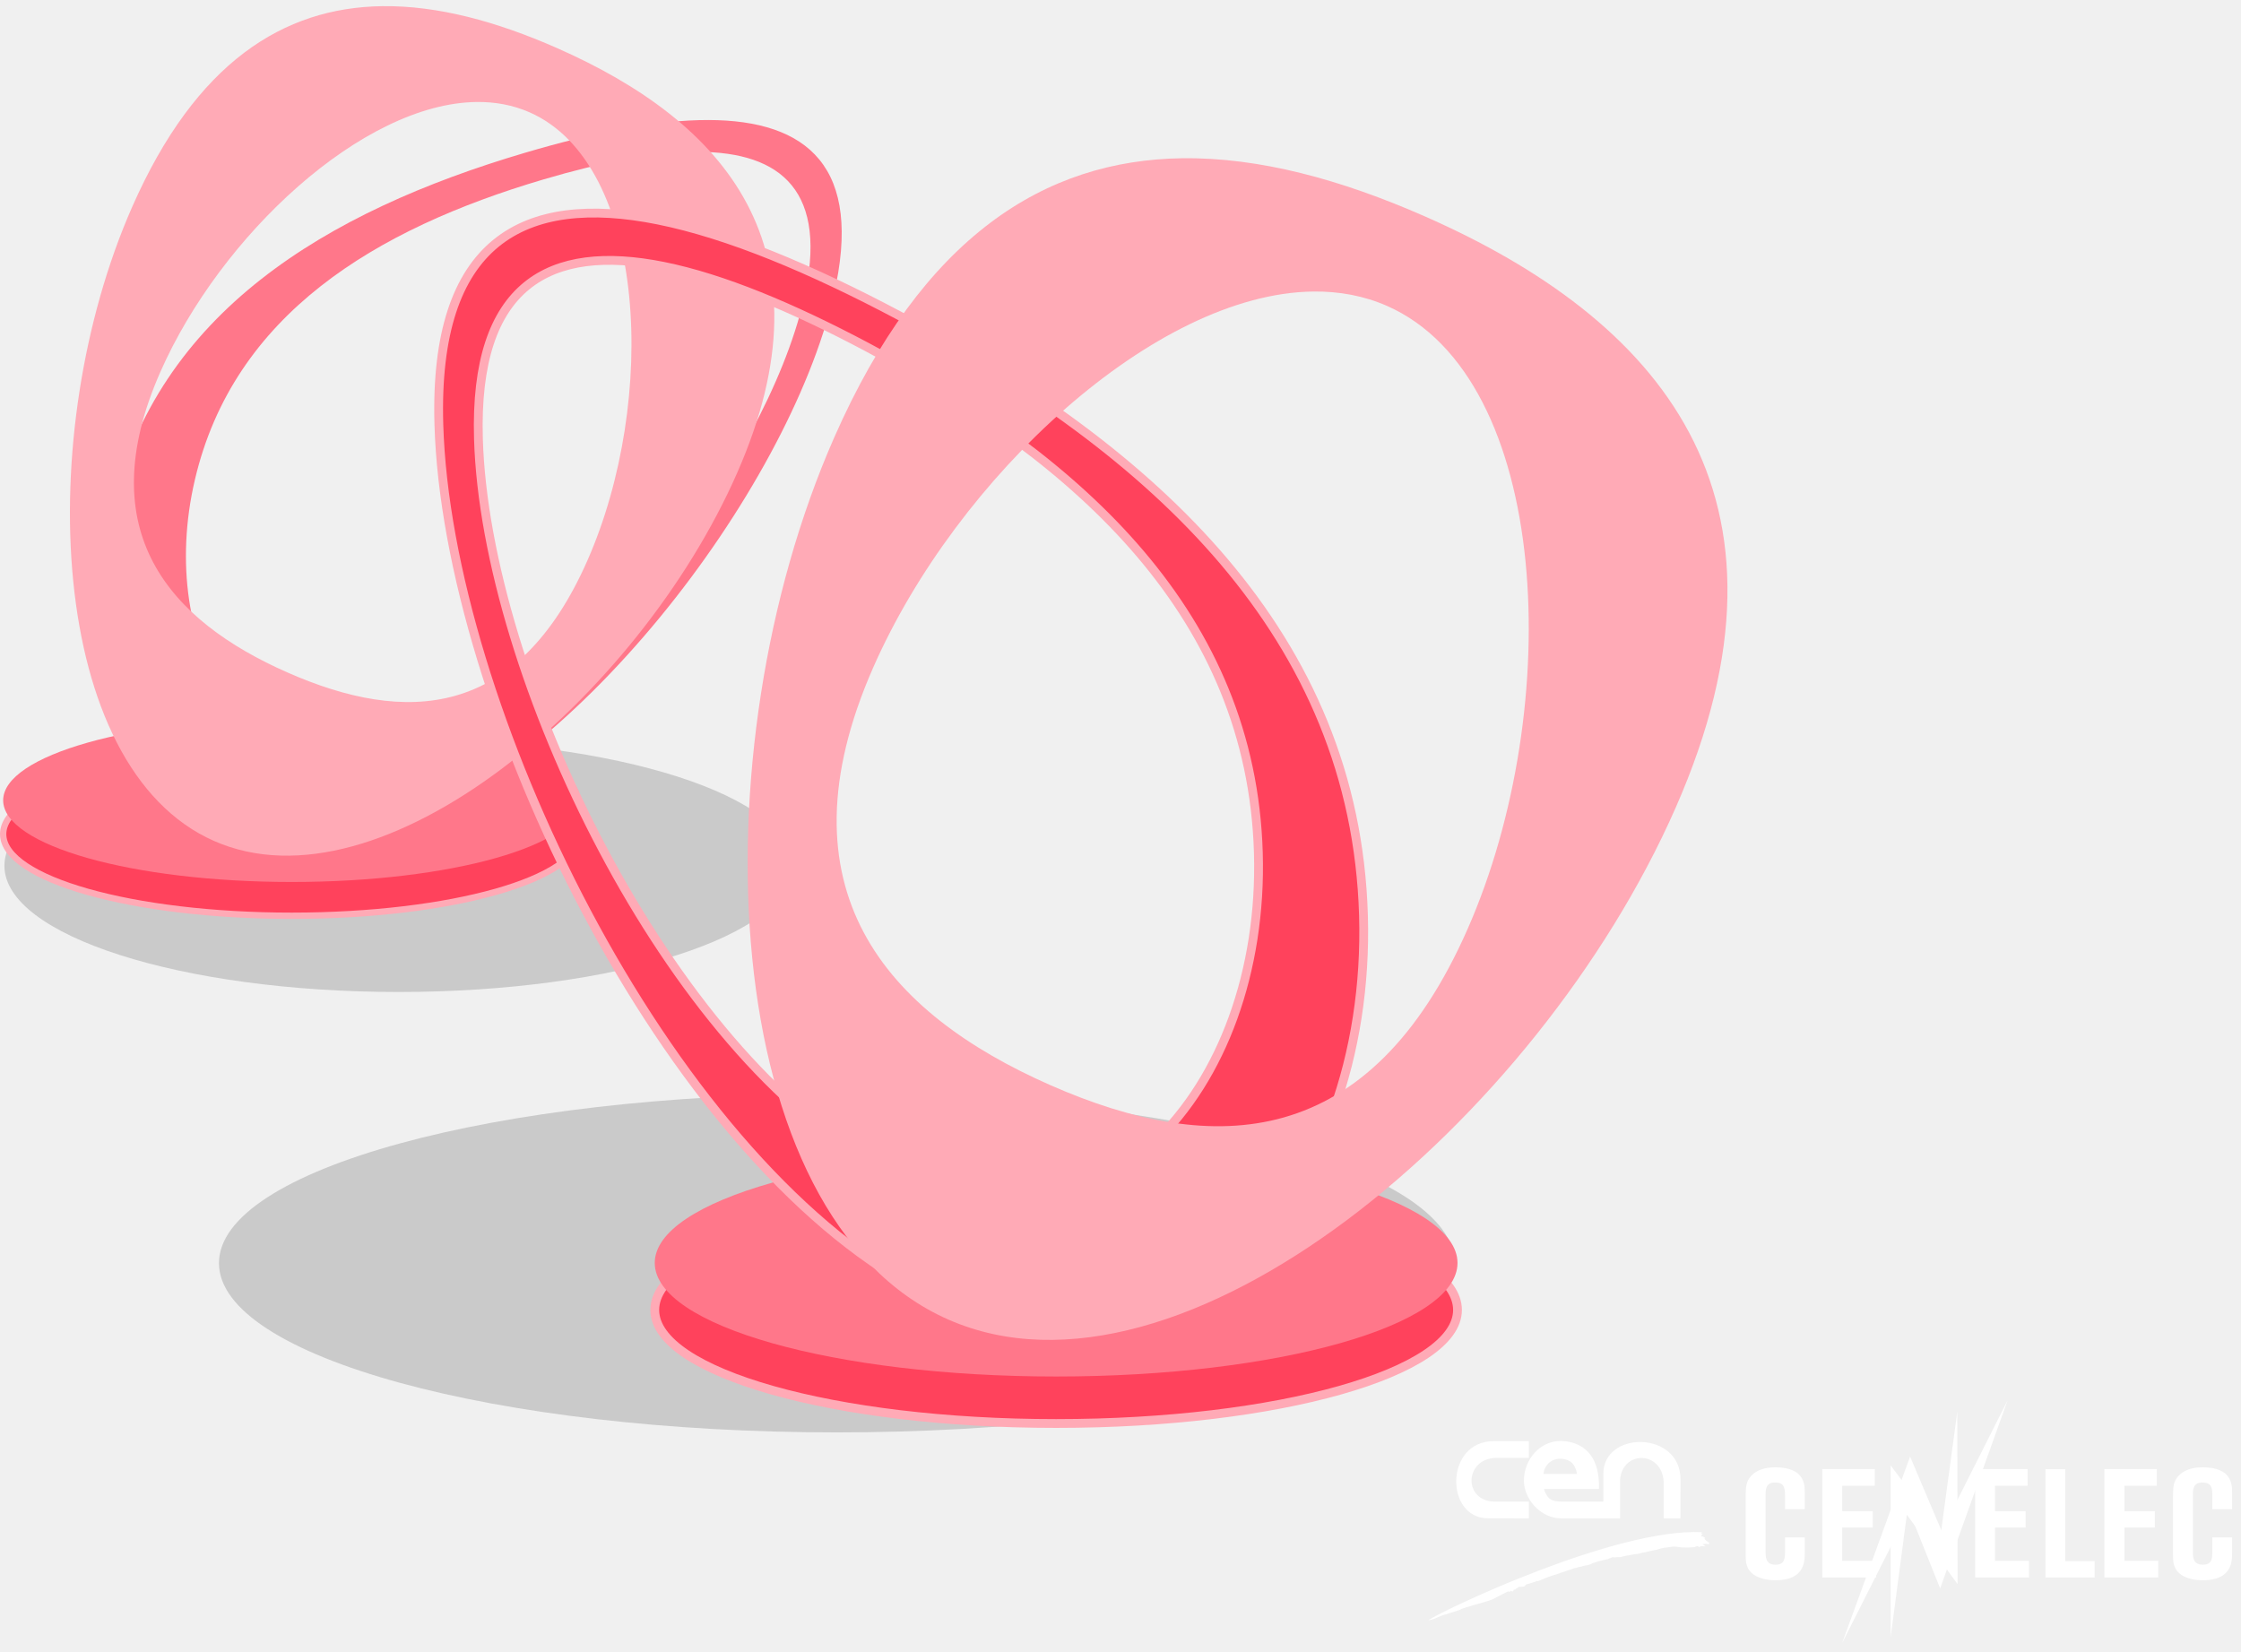
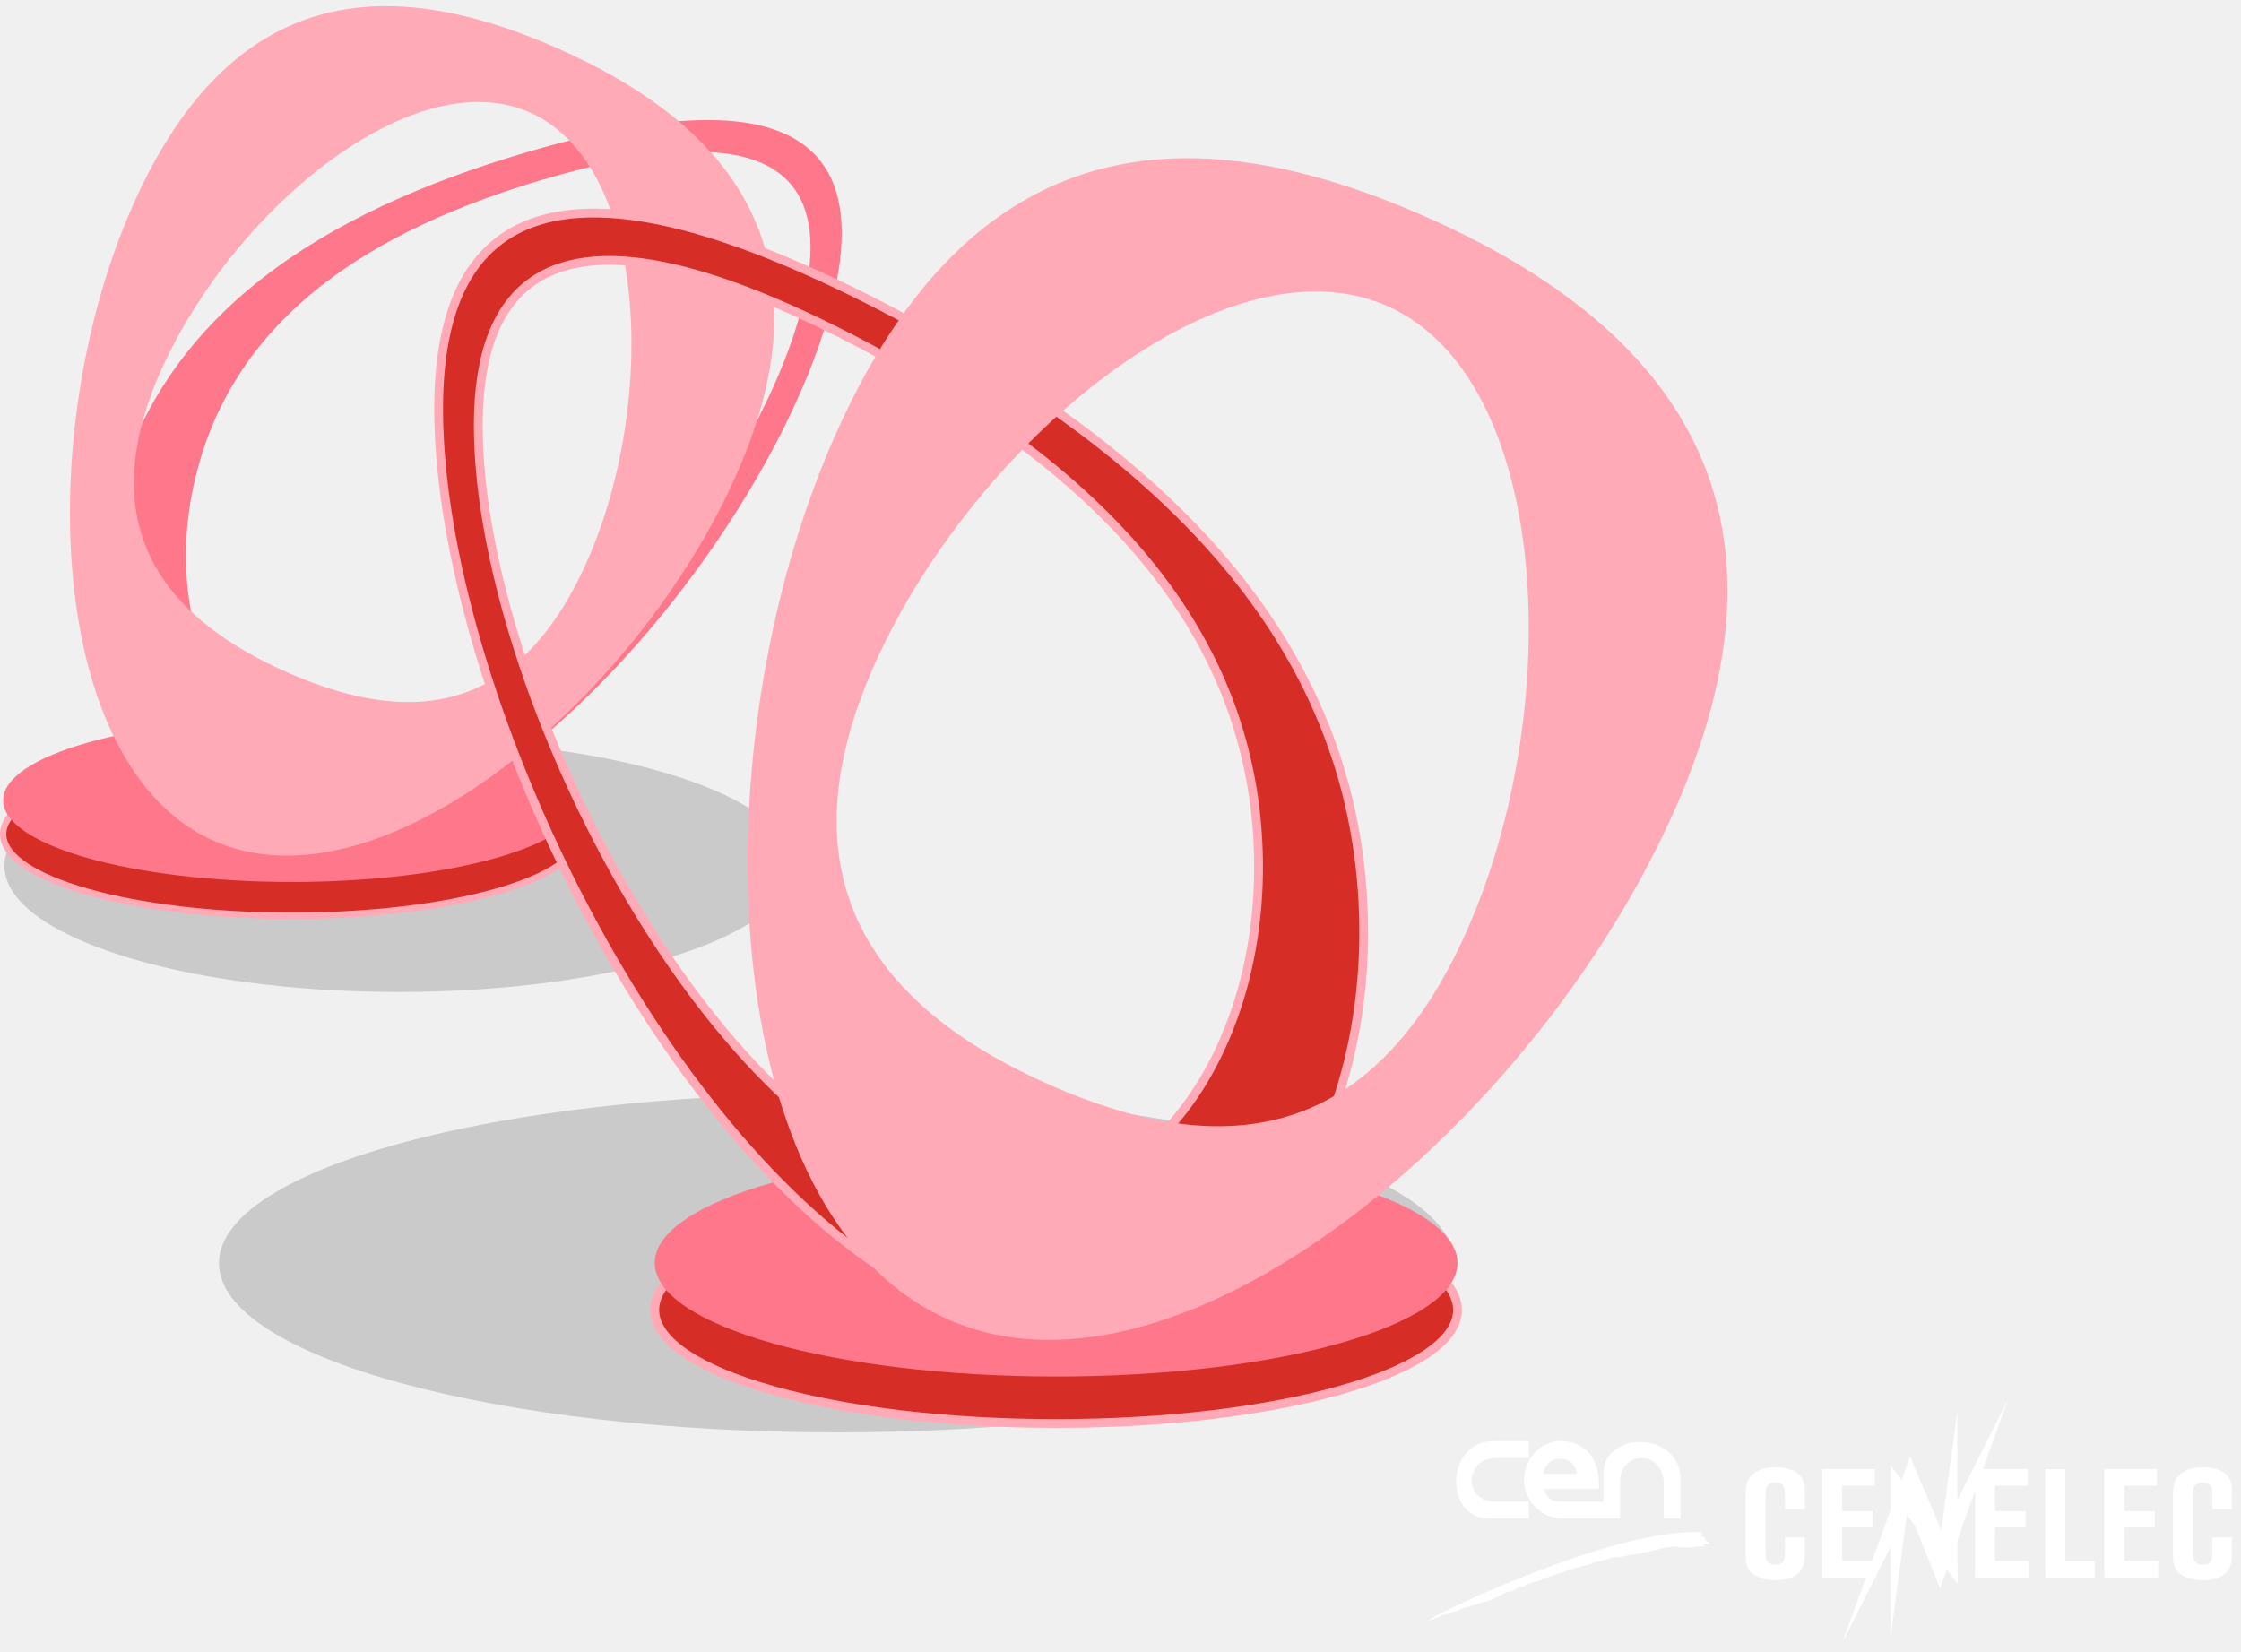
<svg xmlns="http://www.w3.org/2000/svg" width="177.098mm" height="130.541mm" viewBox="0 0 177.098 130.541" version="1.1" id="svg5">
  <defs id="defs2" />
  <g id="layer1" transform="translate(-361.9576,-169.272)">
    <g id="g2767">
      <ellipse style="opacity:0.2;fill:#333333;stroke-width:4" id="path2761" cx="393.456" cy="237.694" rx="31.149" ry="9.975" />
      <ellipse style="opacity:0.2;fill:#333333;stroke-width:4.124" id="path2763" cx="428.084" cy="269.096" rx="48.823" ry="13.378" />
    </g>
    <g id="g2506" style="stroke-width:0.1;stroke-dasharray:none" transform="translate(284.9552,94.36926)">
-       <ellipse style="fill:#ff425c;fill-opacity:1;stroke:#ffaab6;stroke-width:0.5;stroke-linecap:round;stroke-linejoin:round;stroke-dasharray:none;stroke-opacity:1" id="path7480-4" cx="100.055" cy="140.823" rx="22.803" ry="6.452" />
+       <ellipse style="fill:#d62d26;fill-opacity:1;stroke:#ffaab6;stroke-width:0.5;stroke-linecap:round;stroke-linejoin:round;stroke-dasharray:none;stroke-opacity:1" id="path7480-4" cx="100.055" cy="140.823" rx="22.803" ry="6.452" />
      <ellipse style="fill:#ff778a;fill-opacity:1;stroke:none;stroke-width:0.1;stroke-linecap:round;stroke-linejoin:round;stroke-dasharray:none;stroke-opacity:1" id="path7480" cx="100.055" cy="138.153" rx="22.803" ry="6.452" />
      <path id="path2744-6-3-0-6-5" style="fill:#ff778a;fill-opacity:1;stroke:none;stroke-width:0.1;stroke-linecap:round;stroke-linejoin:round;stroke-dasharray:none;stroke-opacity:1" d="m 132.998,84.388 c -4.085,-0.01 -9.086,0.985 -14.5,2.585 -15.75,4.653 -29.028,12.65 -32.654,28.133 -3.626,15.483 4.726,30.563 20.476,25.911 15.75,-4.653 32.933,-27.277 36.56,-42.76 2.38,-10.161 -2.082,-13.849 -9.881,-13.869 z m -0.818,2.515 c 6.579,0.017 10.342,3.128 8.334,11.698 -3.059,13.06 -17.553,32.143 -30.838,36.068 -13.285,3.925 -20.33,-8.795 -17.272,-21.855 3.059,-13.06 14.259,-19.805 27.544,-23.73 4.567,-1.349 8.786,-2.19 12.232,-2.181 z" />
      <path id="path2744-6-3-0-6" style="fill:#ffaab6;fill-opacity:1;stroke:none;stroke-width:0.1;stroke-linecap:round;stroke-linejoin:round;stroke-dasharray:none;stroke-opacity:1" d="m 107.217,75.39 c -7.805,0.106 -14.74,4.433 -19.772,15.87 -7.855,17.853 -6.719,44.299 6.482,50.108 13.201,5.808 33.467,-11.221 41.322,-29.073 7.855,-17.853 -1.057,-27.799 -14.258,-33.607 -4.744,-2.087 -9.396,-3.356 -13.774,-3.297 z m 7.447,7.573 c 1.47,-0.018 2.88,0.241 4.191,0.818 9.324,4.103 10.127,22.784 4.579,35.394 -5.549,12.61 -14.372,12.983 -23.696,8.881 C 90.413,123.953 84.118,116.927 89.666,104.317 94.435,93.48 105.678,83.072 114.663,82.963 Z" />
    </g>
    <g id="g2554" style="stroke-width:0.1;stroke-dasharray:none" transform="matrix(1.391015,0,0,1.391015,306.2418,76.90886)">
-       <ellipse style="fill:#ff425c;fill-opacity:1;stroke:#ffaab6;stroke-width:0.5;stroke-linecap:round;stroke-linejoin:round;stroke-dasharray:none;stroke-opacity:1" id="path7480-4-8" cx="100.055" cy="140.823" rx="22.803" ry="6.452" />
+       <ellipse style="fill:#d62d26;fill-opacity:1;stroke:#ffaab6;stroke-width:0.5;stroke-linecap:round;stroke-linejoin:round;stroke-dasharray:none;stroke-opacity:1" id="path7480-4-8" cx="100.055" cy="140.823" rx="22.803" ry="6.452" />
      <ellipse style="fill:#ff778a;fill-opacity:1;stroke:none;stroke-width:0.1;stroke-linecap:round;stroke-linejoin:round;stroke-dasharray:none;stroke-opacity:1" id="path7480-1" cx="100.055" cy="138.153" rx="22.803" ry="6.452" />
-       <path id="path2744-6-3-0-6-5-2" style="fill:#ff425c;fill-opacity:1;stroke:#ffaab6;stroke-width:0.5;stroke-linecap:round;stroke-linejoin:round;stroke-dasharray:none;stroke-opacity:1" d="m 77.435,78.901 c 4.005,0.805 8.707,2.778 13.693,5.425 14.506,7.7 25.922,18.185 26.388,34.08 0.466,15.895 -10.727,29.007 -25.232,21.306 -14.506,-7.7 -26.832,-33.297 -27.297,-49.192 -0.306,-10.431 4.802,-13.155 12.448,-11.619 z m 0.3,2.627 c -6.45,-1.296 -10.758,1.003 -10.5,9.801 0.393,13.408 10.79,34.998 23.026,41.493 12.235,6.495 21.676,-4.564 21.283,-17.972 C 111.151,101.443 101.522,92.6 89.286,86.104 85.08,83.872 81.113,82.207 77.735,81.528 Z" />
+       <path id="path2744-6-3-0-6-5-2" style="fill:#d62d26;fill-opacity:1;stroke:#ffaab6;stroke-width:0.5;stroke-linecap:round;stroke-linejoin:round;stroke-dasharray:none;stroke-opacity:1" d="m 77.435,78.901 c 4.005,0.805 8.707,2.778 13.693,5.425 14.506,7.7 25.922,18.185 26.388,34.08 0.466,15.895 -10.727,29.007 -25.232,21.306 -14.506,-7.7 -26.832,-33.297 -27.297,-49.192 -0.306,-10.431 4.802,-13.155 12.448,-11.619 z m 0.3,2.627 c -6.45,-1.296 -10.758,1.003 -10.5,9.801 0.393,13.408 10.79,34.998 23.026,41.493 12.235,6.495 21.676,-4.564 21.283,-17.972 C 111.151,101.443 101.522,92.6 89.286,86.104 85.08,83.872 81.113,82.207 77.735,81.528 Z" />
      <path id="path2744-6-3-0-6-1" style="fill:#ffaab6;fill-opacity:1;stroke:none;stroke-width:0.1;stroke-linecap:round;stroke-linejoin:round;stroke-dasharray:none;stroke-opacity:1" d="m 107.217,75.39 c -7.805,0.106 -14.74,4.433 -19.772,15.87 -7.855,17.853 -6.719,44.299 6.482,50.108 13.201,5.808 33.467,-11.221 41.322,-29.073 7.855,-17.853 -1.057,-27.799 -14.258,-33.607 -4.744,-2.087 -9.396,-3.356 -13.774,-3.297 z m 7.447,7.573 c 1.47,-0.018 2.88,0.241 4.191,0.818 9.324,4.103 10.127,22.784 4.579,35.394 -5.549,12.61 -14.372,12.983 -23.696,8.881 C 90.413,123.953 84.118,116.927 89.666,104.317 94.435,93.48 105.678,83.072 114.663,82.963 Z" />
    </g>
    <g id="g19572" transform="matrix(0.1083753,0,0,0.1083753,474.549,279.9486)">
      <g id="layer" transform="translate(0.00315972)" style="fill:#ffffff">
        <path class="cls-3" d="m 50.05,89.94 c -31.41,0 -31.58,-56.27 4.24,-56.27 H 79.9 V 45.9 H 55.66 C 33.15,46.55 31.94,76.79 54.16,77.77 H 79.9 V 90 Z" transform="translate(-3.97,-4)" id="path700" style="fill:#ffffff" />
        <path class="cls-3" d="m 190.48,61.66 c 0,-35.82 -56.27,-35.69 -56.27,-4.24 v 20.35 h -30.53 c -6.89,-0.16 -9.76,-1.37 -12.43,-8 A 4.41,4.41 0 0 1 91,68.57 h 40 c 0.94,-29.94 -17.55,-35 -28.15,-35 C 88.3,33.57 76.29,46.75 76.29,62.51 76.27,75.29 87.85,90 103.64,90 h 42.77 V 61.56 c 2.06,-21.27 30.27,-20.78 31.8,1.5 V 90 h 12.2 z M 91,55.17 c 4,-12 18.4,-9.86 21.79,-3.82 a 16.17,16.17 0 0 1 2.19,6.23 H 90.51 Z" transform="translate(-3.97,-4)" id="path702" style="fill:#ffffff" />
        <path class="cls-3" d="m 28.75,157 c 5.74,-2.9 18.26,-5.38 24.49,-7.92 1.44,-0.75 8,-4.05 9.6,-4.93 0.65,-0.36 1.46,-0.42 2,-1 0.16,-0.19 0.42,0.36 0.52,0.43 0.58,0.22 0.88,-0.59 1.37,-0.89 0,0.2 0.23,0.3 0.16,0.49 a 0.85,0.85 0 0 1 1,0.07 c 0.26,0.16 0.45,-0.2 0.62,-0.36 0.17,-0.16 0.09,-0.75 0.45,-0.88 0.36,-0.13 0.88,0 1.27,-0.23 a 0.61,0.61 0 0 0 0.33,-0.68 c 1.18,0 1,-0.92 2.09,-1.15 a 24.27,24.27 0 0 0 2.8,-0.16 3.56,3.56 0 0 1 0.79,-0.1 c 0.81,-0.19 1.27,-1.4 2.08,-1.66 a 9.56,9.56 0 0 0 2.42,-0.62 9.27,9.27 0 0 1 1.69,-0.49 c 0.27,-0.1 0.53,-0.23 0.79,-0.33 0.26,-0.1 0.58,0 0.88,-0.13 0.3,-0.13 0.81,-0.48 1.24,-0.68 a 2.83,2.83 0 0 1 0.78,-0.1 c 0,0.1 0.07,0.2 0.13,0.16 0.91,-0.22 7.28,-3 8.16,-3.29 0.49,-0.16 16.7,-5.38 17.74,-5.94 0.65,-0.36 2.35,-0.42 3.07,-0.81 a 4.8,4.8 0 0 1 1.66,-0.43 12.19,12.19 0 0 0 1.4,-0.42 c -2.38,0.62 -1.46,0.68 2.35,-0.52 0.49,-0.17 1,0 1.67,-0.2 a 14.42,14.42 0 0 0 4.27,-1.66 18.26,18.26 0 0 1 2.19,-0.62 14,14 0 0 1 2.28,-0.72 c 0.26,0 3.2,-0.91 6.49,-1.56 0.16,0 1.34,-0.56 1.53,-0.66 0.82,-0.36 0.36,0.07 1.18,-0.49 0.55,-0.36 1.82,0 2.54,-0.06 0.13,0 0.78,-0.1 0.91,-0.13 0.92,-0.2 1,0 1.9,0 a 7.35,7.35 0 0 0 2.64,-0.49 c 2.64,-0.78 4.63,-0.82 7.31,-1.44 2.12,-0.49 3.71,-0.32 5.61,-0.94 3,-1 1.17,-0.07 4.47,-1 2.28,-0.65 4.66,-1 6.94,-1.5 2.28,-0.5 4.83,-1.66 8.65,-1.86 0.45,0 3.29,-0.45 3.75,-0.52 1.83,-0.16 4.73,0.46 6.49,0.59 a 65.77,65.77 0 0 0 8.74,-0.16 c 2.65,-0.2 -0.58,-0.2 2.19,-0.69 1,-0.2 3.49,1.47 2.71,0.95 -1.77,-1.18 1.24,-1.08 3.29,-0.82 1.14,0.13 -2.67,-1.79 -1.53,-1.73 0.94,0.07 1.89,-0.36 2.74,-0.13 0.52,0.13 1.24,0.39 1.6,0.1 0.52,-0.42 0.16,-1.37 -0.69,-1.44 -0.19,0 -0.19,-0.26 -0.26,-0.32 a 4.79,4.79 0 0 1 -2,-1.73 c -0.13,-0.26 -0.45,-0.13 -0.62,-0.33 0.59,0.1 1,-0.42 0.56,-0.81 a 3.9,3.9 0 0 0 -2.45,-1 c -0.16,0 -0.29,-0.2 -0.46,-0.33 a 0.56,0.56 0 0 0 0.46,-0.16 c 0.33,-0.33 0.2,-0.85 0.42,-1.21 0.1,-0.13 0.43,0 0.53,-0.29 -0.39,-0.13 -0.92,0.16 -1.24,-0.26 0.36,-0.17 0.68,-0.75 0.78,-0.75 C 143.11,97 18.8,156.25 6.53,164.25 c 2.91,-0.23 5.06,-1.31 7.67,-2.42 4.76,-2 2.35,-0.85 7.4,-2.61 z" transform="translate(-3.97,-4)" id="path704" style="fill:#ffffff" />
      </g>
      <polygon class="cls-4" points="353.91,40.93 304.32,177 353.12,80.29 375.84,137.08 424.98,0 376.96,95.25 " id="polygon707" transform="translate(0.00315972)" style="fill:#ffffff" />
      <polygon class="cls-1" points="339.74,47.34 376.4,96.48 388.32,8.43 388.54,133.93 351.55,83.33 339.74,172.61 " id="polygon709" transform="translate(0.00315972)" style="fill:#ffffff" />
      <path class="cls-1" d="m 262.713,79.05 v -10 c 0,-6 -1,-9.23 -7.43,-9.23 -6.43,0 -6.74,5.07 -6.74,8.66 v 42.29 c 0,4.72 0.78,9 7.31,9 6.86,0 6.86,-5 6.86,-9.67 V 99.86 h 14.39 V 111 c 0,6.41 0,20.13 -21.48,20.13 -4.16,0 -10.68,-0.79 -15.29,-3.82 -6.3,-4.16 -6.3,-10.24 -6.3,-14.62 v -43 c 0,-6.41 0.34,-10.68 3.94,-14.62 5.73,-6.18 14.61,-6.3 17.65,-6.3 21.48,0 21.48,12.71 21.48,18.33 v 12.18 h -14.39 z" id="path711" style="fill:#ffffff" />
      <polygon class="cls-1" points="304.43,92.66 304.43,116.95 329.17,116.95 329.17,129.09 289.92,129.09 289.92,50.04 328.16,50.04 328.16,62.19 304.43,62.19 304.43,80.74 326.69,80.74 326.69,92.66 " id="polygon713" transform="translate(0.00315972)" style="fill:#ffffff" />
      <polygon class="cls-1" points="415.87,92.66 415.87,116.95 440.61,116.95 440.61,129.09 401.36,129.09 401.36,50.04 439.6,50.04 439.6,62.19 415.87,62.19 415.87,80.74 438.14,80.74 438.14,92.66 " id="polygon715" transform="translate(0.00315972)" style="fill:#ffffff" />
      <polygon class="cls-1" points="467.04,50.15 467.04,117.17 488.51,117.17 488.51,129.09 452.64,129.09 452.64,50.15 " id="polygon717" transform="translate(0.00315972)" style="fill:#ffffff" />
      <polygon class="cls-1" points="510.22,92.66 510.22,116.95 534.85,116.95 534.85,129.09 495.6,129.09 495.6,50.04 533.83,50.04 533.83,62.19 510.22,62.19 510.22,80.74 532.37,80.74 532.37,92.66 " id="polygon719" transform="translate(0.00315972)" style="fill:#ffffff" />
      <path class="cls-1" d="m 574.313,79.05 v -10 c 0,-6 -1,-9.23 -7.42,-9.23 -6.42,0 -6.75,5.07 -6.75,8.66 v 42.29 c 0,4.72 0.79,9 7.31,9 6.86,0 6.86,-5 6.86,-9.67 V 99.86 h 14.39 V 111 c 0,6.41 0,20.13 -21.47,20.13 -4.16,0 -10.69,-0.79 -15.3,-3.82 -6.29,-4.16 -6.29,-10.24 -6.29,-14.62 v -43 c 0,-6.41 0.33,-10.68 3.93,-14.62 5.74,-6.18 14.62,-6.3 17.66,-6.3 21.47,0 21.47,12.71 21.47,18.33 v 12.18 h -14.39 z" id="path721" style="fill:#ffffff" />
    </g>
  </g>
</svg>
